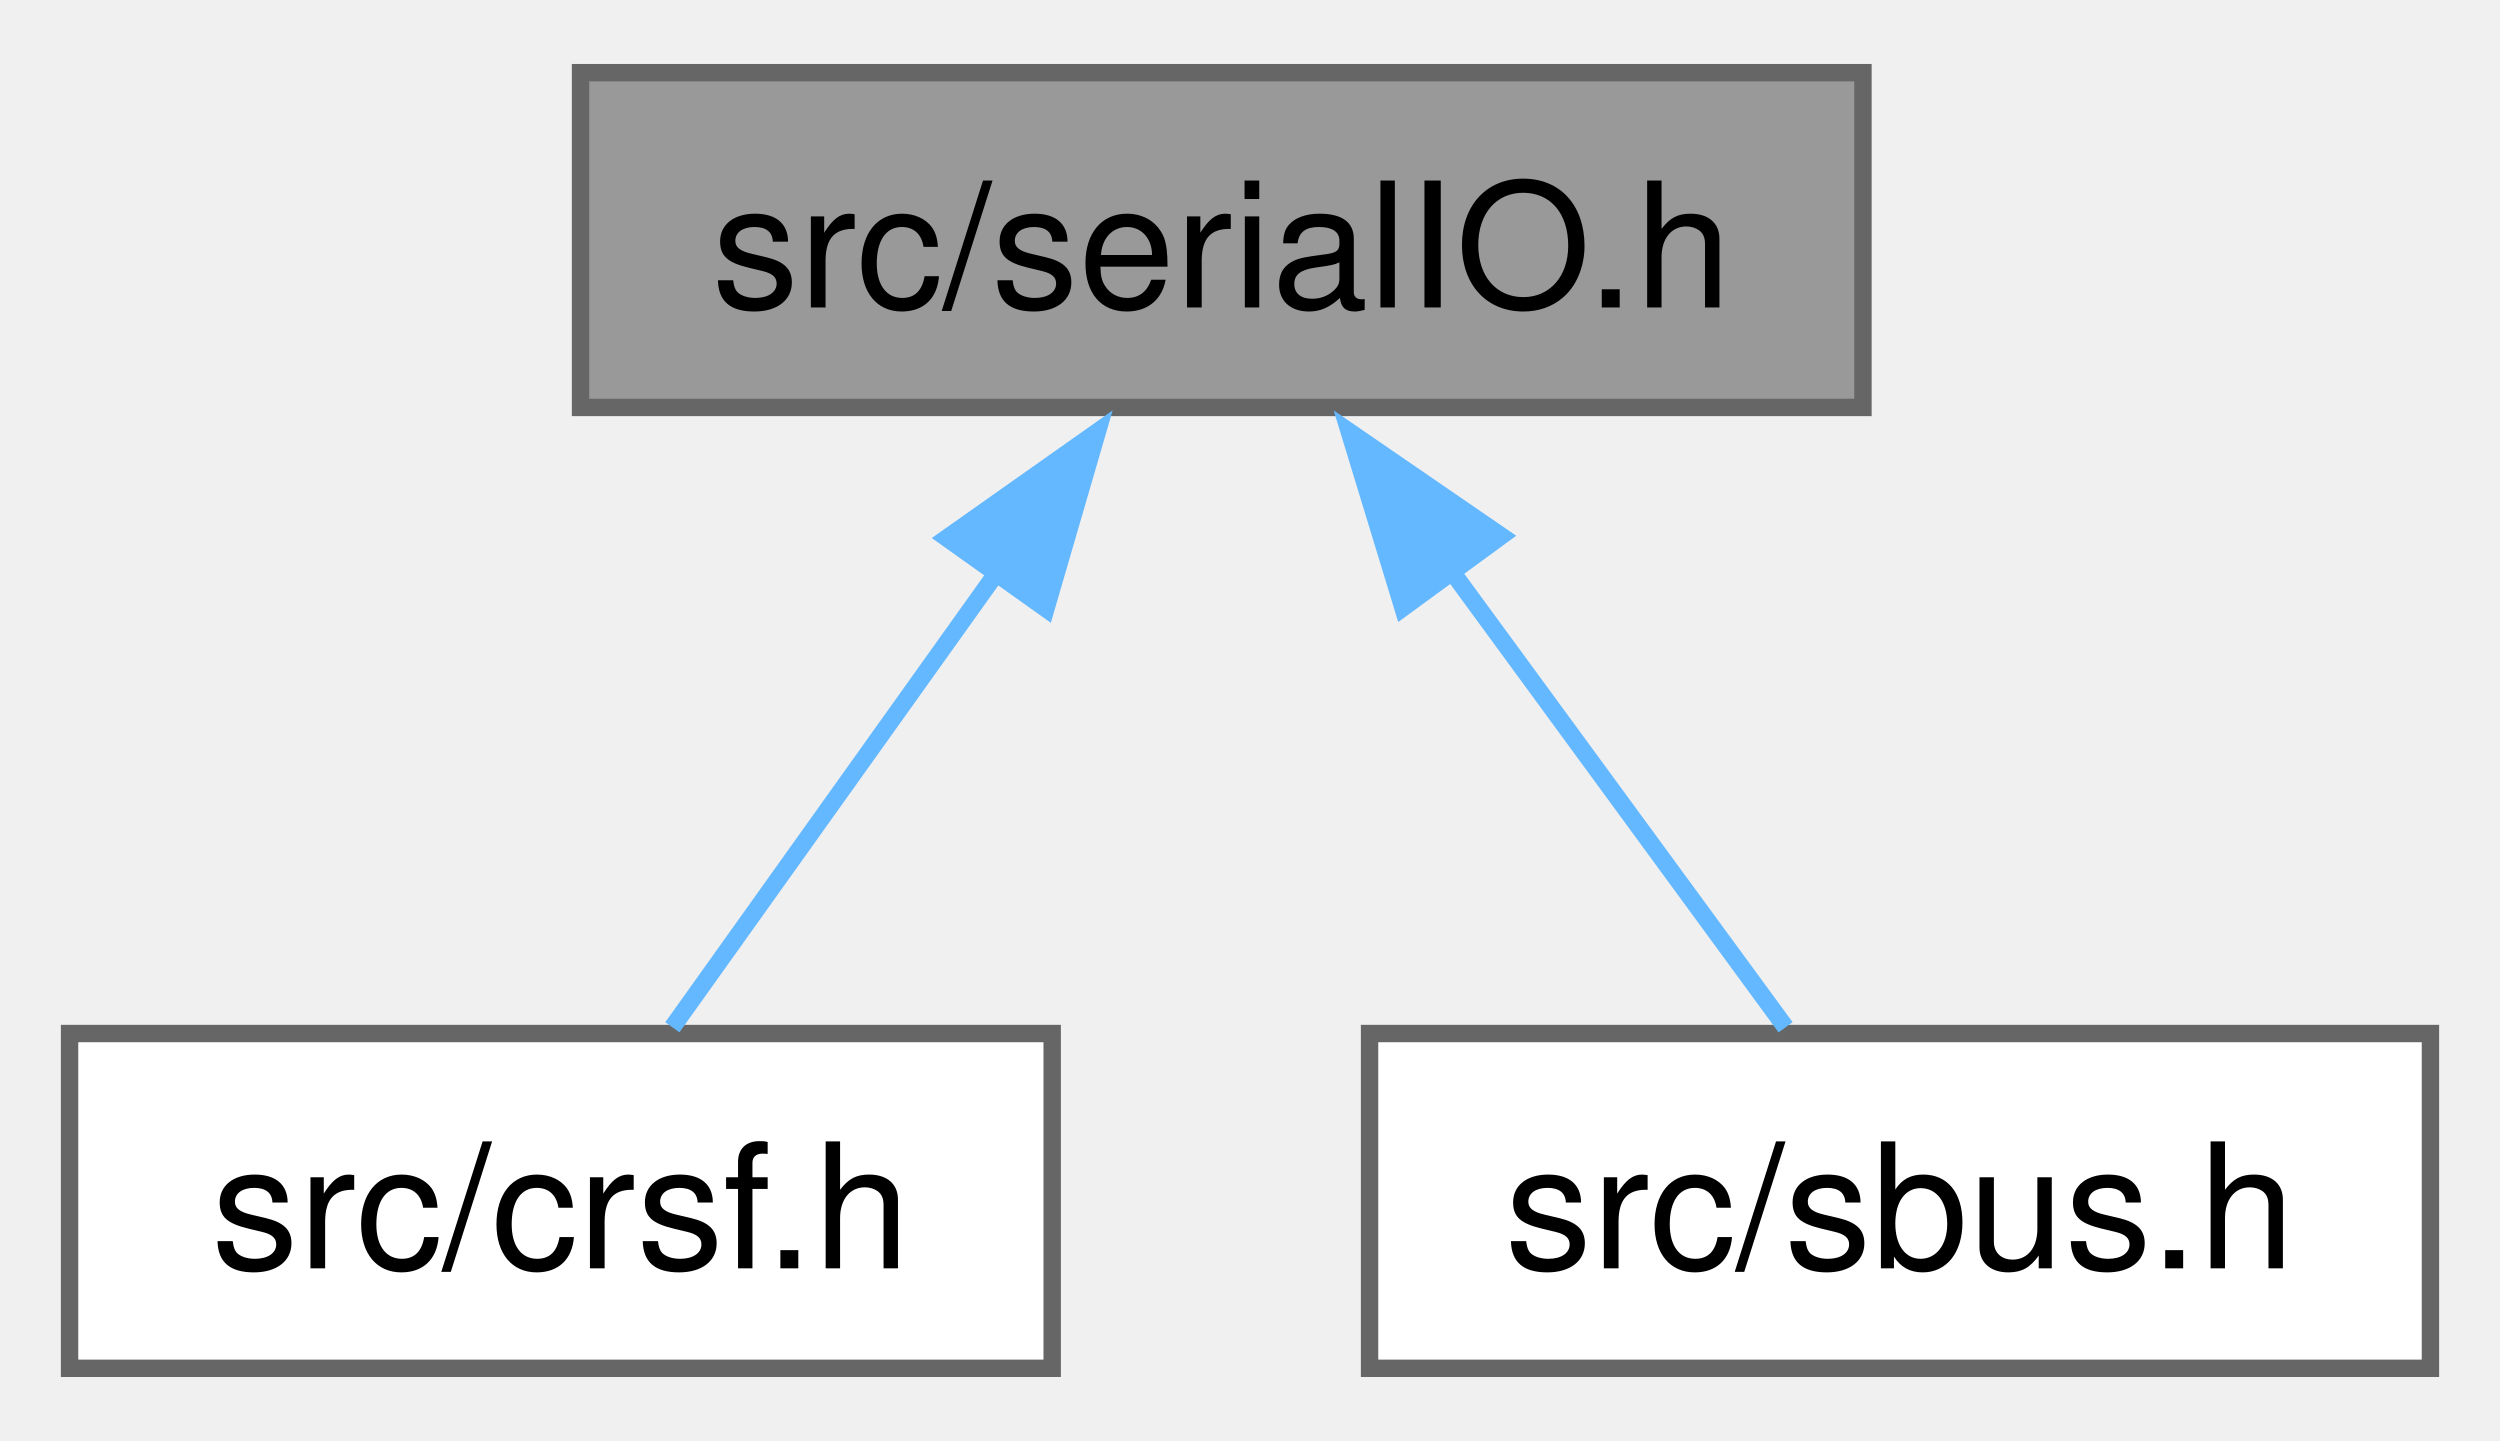
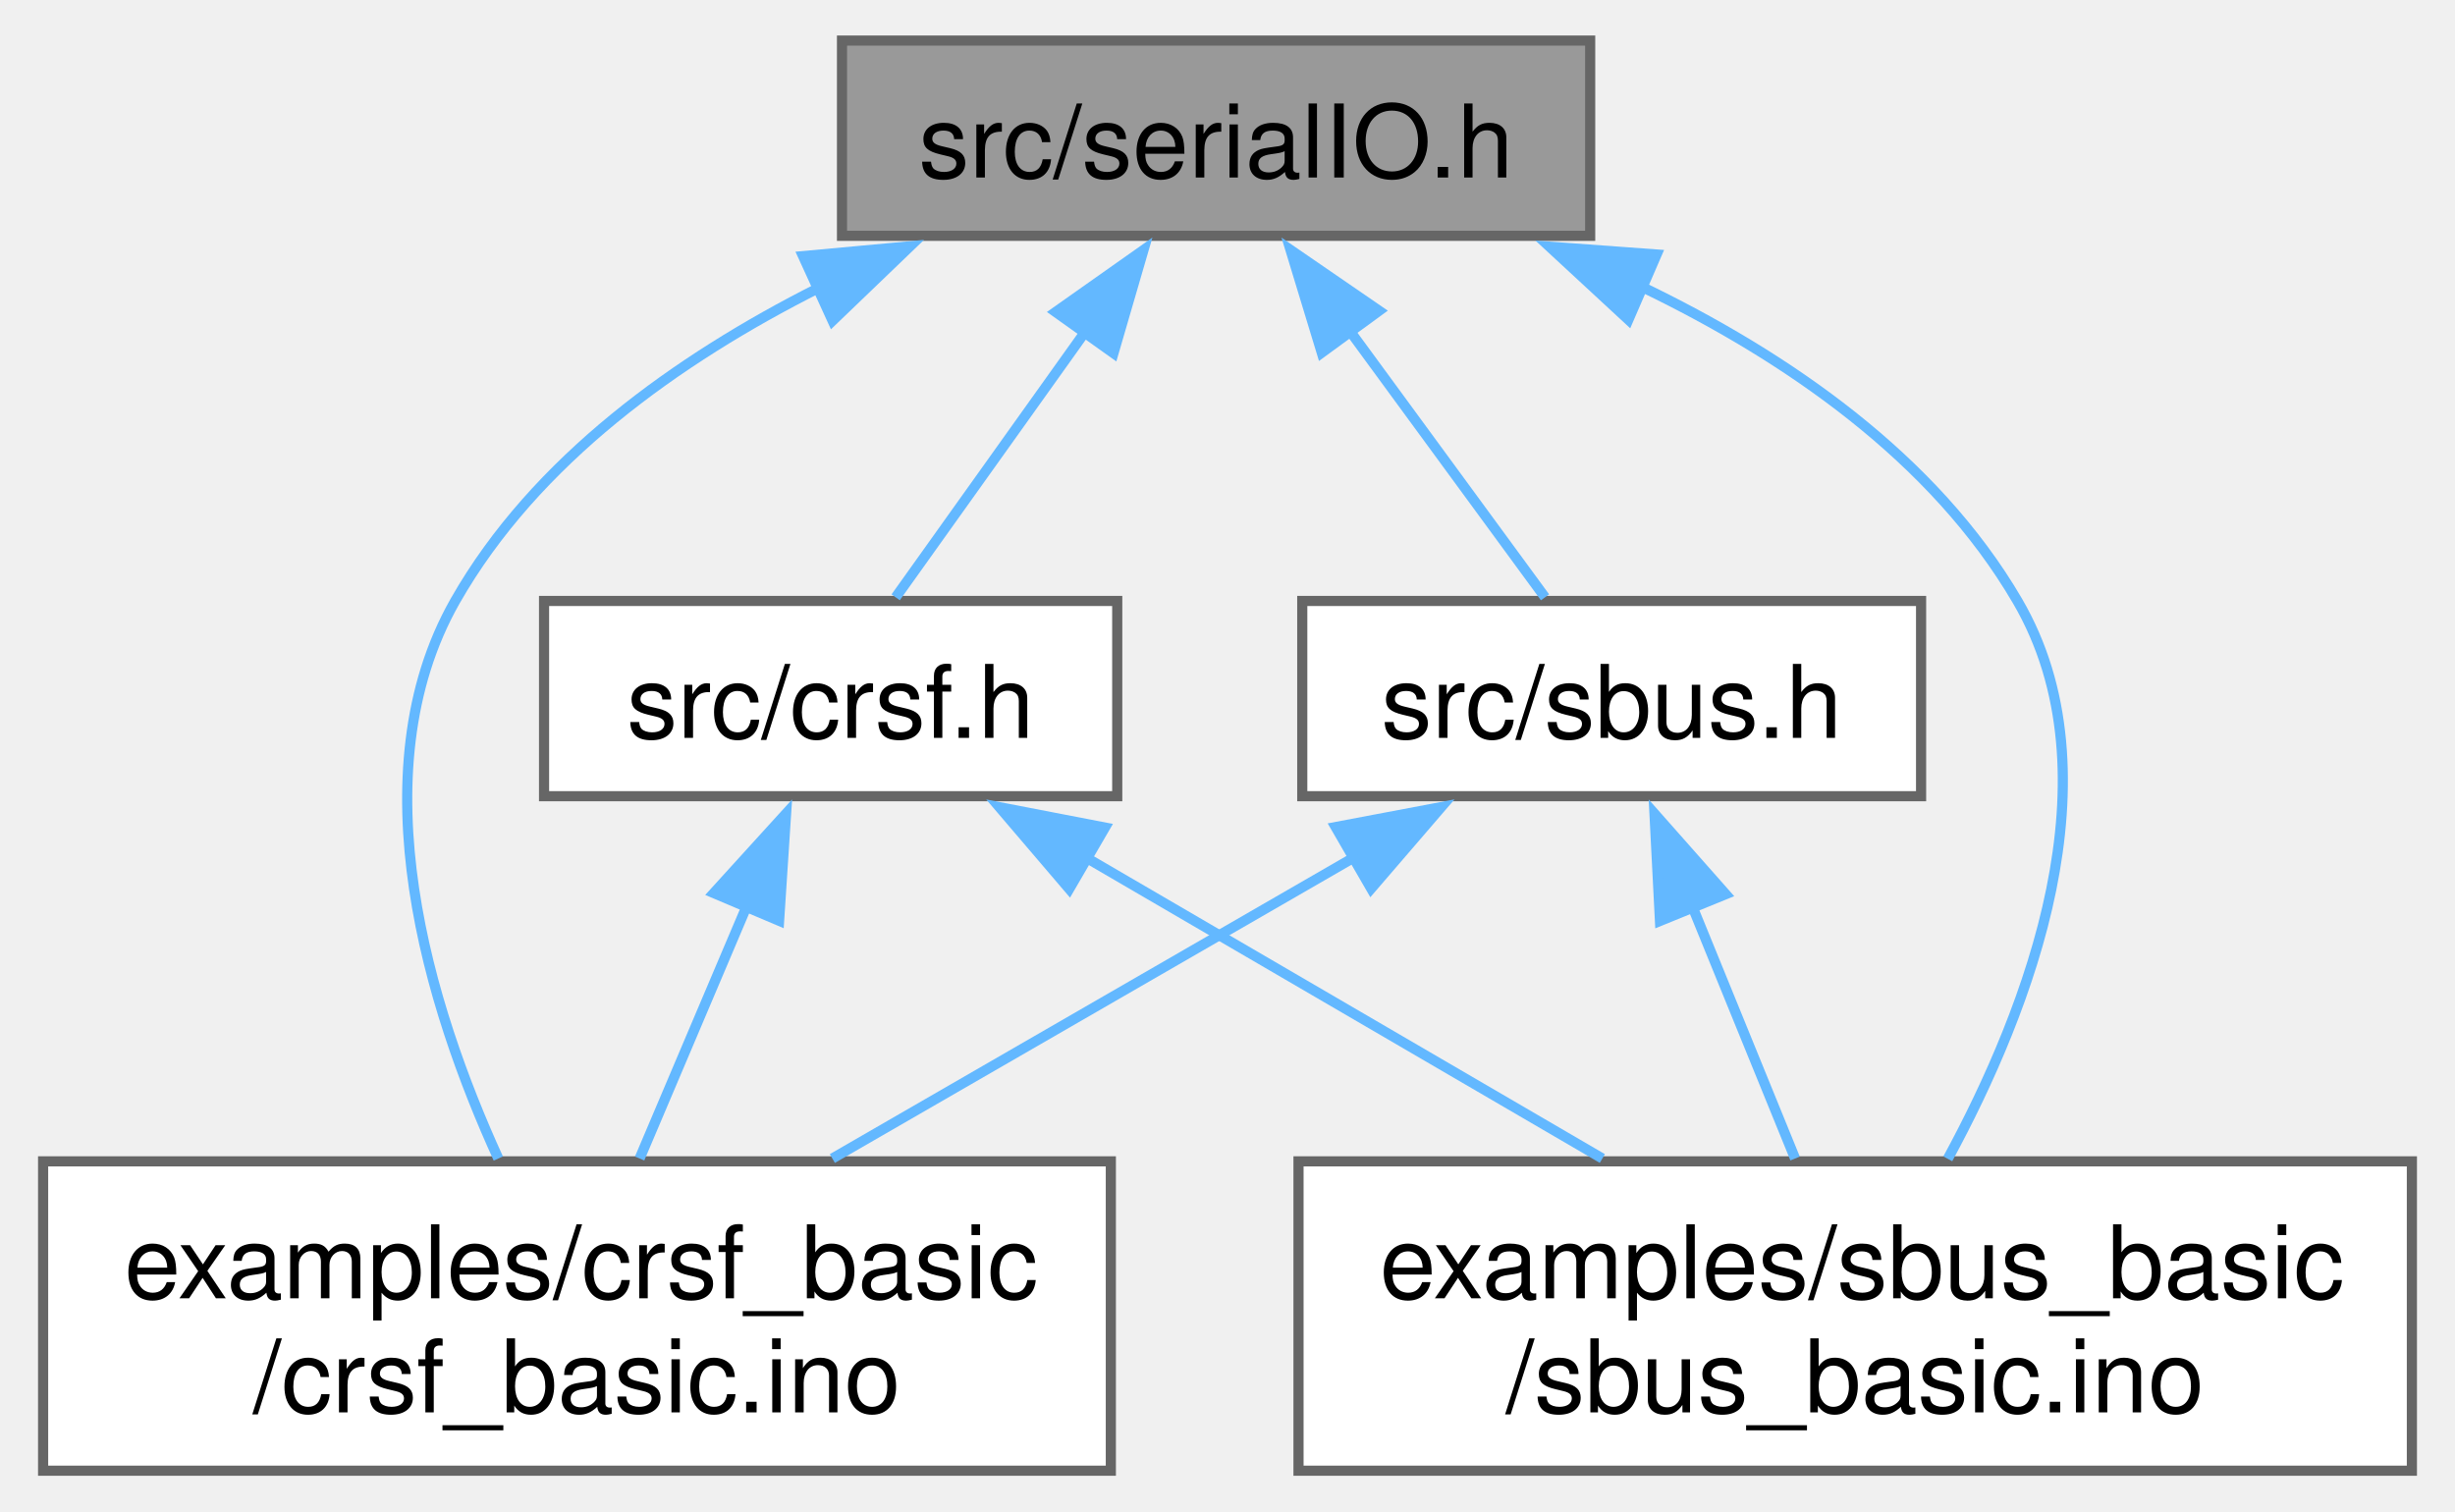
- <svg xmlns="http://www.w3.org/2000/svg" xmlns:xlink="http://www.w3.org/1999/xlink" width="144pt" height="83pt" viewBox="0.00 0.00 143.75 82.50">
-   <g id="graph0" class="graph" transform="scale(1 1) rotate(0) translate(4 78.5)">
+ <svg xmlns="http://www.w3.org/2000/svg" xmlns:xlink="http://www.w3.org/1999/xlink" width="242pt" height="149pt" viewBox="0.00 0.00 241.50 149.00">
+   <g id="graph0" class="graph" transform="scale(1 1) rotate(0) translate(4 145)">
    <g id="Node000001" class="node">
      <g id="a_Node000001">
        <a xlink:title="Header file for serial input/output (IO) functionality.">
-           <polygon fill="#999999" stroke="#666666" points="103.12,-74.5 29.38,-74.5 29.38,-55.25 103.12,-55.25 103.12,-74.5" />
-           <text text-anchor="middle" x="66.25" y="-61" font-family="Helvetica,sans-Serif" font-size="10.00">src/serialIO.h</text>
+           <polygon fill="#999999" stroke="#666666" points="152.5,-141 78.75,-141 78.75,-121.75 152.5,-121.75 152.5,-141" />
+           <text text-anchor="middle" x="115.62" y="-127.5" font-family="Helvetica,sans-Serif" font-size="10.00">src/serialIO.h</text>
        </a>
      </g>
    </g>
    <g id="Node000002" class="node">
      <g id="a_Node000002">
-         <a xlink:href="crsf_8h.html" target="_top" xlink:title="Header file for the CRSF protocol implementation.">
-           <polygon fill="white" stroke="#666666" points="56.5,-19.25 0,-19.25 0,0 56.5,0 56.5,-19.25" />
-           <text text-anchor="middle" x="28.25" y="-5.75" font-family="Helvetica,sans-Serif" font-size="10.00">src/crsf.h</text>
+         <a xlink:href="crsf__basic_8ino.html" target="_top" xlink:title=" ">
+           <polygon fill="white" stroke="#666666" points="105.25,-30.5 0,-30.5 0,0 105.25,0 105.25,-30.5" />
+           <text text-anchor="start" x="8" y="-17" font-family="Helvetica,sans-Serif" font-size="10.00">examples/crsf_basic</text>
+           <text text-anchor="middle" x="52.62" y="-5.75" font-family="Helvetica,sans-Serif" font-size="10.00">/crsf_basic.ino</text>
        </a>
      </g>
    </g>
    <g id="edge1_Node000001_Node000002" class="edge">
      <g id="a_edge1_Node000001_Node000002">
        <a xlink:title=" ">
-           <path fill="none" stroke="#63b8ff" d="M53.45,-45.94C47.13,-37.09 39.79,-26.79 34.66,-19.61" />
-           <polygon fill="#63b8ff" stroke="#63b8ff" points="50.44,-47.74 59.1,-53.85 56.14,-43.68 50.44,-47.74" />
+           <path fill="none" stroke="#63b8ff" d="M76.41,-116.59C62.57,-109.61 48.5,-99.6 40.62,-85.75 30.88,-68.61 38.14,-45.54 44.87,-30.78" />
+           <polygon fill="#63b8ff" stroke="#63b8ff" points="74.91,-119.75 85.46,-120.72 77.82,-113.38 74.91,-119.75" />
        </a>
      </g>
    </g>
    <g id="Node000003" class="node">
      <g id="a_Node000003">
-         <a xlink:href="sbus_8h.html" target="_top" xlink:title="Header file for the SBUS protocol implementation.">
-           <polygon fill="white" stroke="#666666" points="135.75,-19.25 74.75,-19.25 74.75,0 135.75,0 135.75,-19.25" />
-           <text text-anchor="middle" x="105.25" y="-5.75" font-family="Helvetica,sans-Serif" font-size="10.00">src/sbus.h</text>
+         <a xlink:href="sbus__basic_8ino.html" target="_top" xlink:title=" ">
+           <polygon fill="white" stroke="#666666" points="233.5,-30.5 123.75,-30.5 123.75,0 233.5,0 233.5,-30.5" />
+           <text text-anchor="start" x="131.75" y="-17" font-family="Helvetica,sans-Serif" font-size="10.00">examples/sbus_basic</text>
+           <text text-anchor="middle" x="178.62" y="-5.75" font-family="Helvetica,sans-Serif" font-size="10.00">/sbus_basic.ino</text>
        </a>
      </g>
    </g>
    <g id="edge2_Node000001_Node000003" class="edge">
      <g id="a_edge2_Node000001_Node000003">
        <a xlink:title=" ">
-           <path fill="none" stroke="#63b8ff" d="M79.39,-45.94C85.87,-37.09 93.41,-26.79 98.67,-19.61" />
-           <polygon fill="#63b8ff" stroke="#63b8ff" points="76.67,-43.73 73.58,-53.86 82.32,-47.86 76.67,-43.73" />
+           <path fill="none" stroke="#63b8ff" d="M157.45,-116.79C171.84,-109.88 186.38,-99.87 194.62,-85.75 204.67,-68.53 195.75,-45.48 187.75,-30.75" />
+           <polygon fill="#63b8ff" stroke="#63b8ff" points="156.27,-113.48 148.49,-120.68 159.05,-119.91 156.27,-113.48" />
+         </a>
+       </g>
+     </g>
+     <g id="Node000004" class="node">
+       <g id="a_Node000004">
+         <a xlink:href="crsf_8h.html" target="_top" xlink:title="Header file for the CRSF protocol implementation.">
+           <polygon fill="white" stroke="#666666" points="105.88,-85.75 49.38,-85.75 49.38,-66.5 105.88,-66.5 105.88,-85.75" />
+           <text text-anchor="middle" x="77.62" y="-72.25" font-family="Helvetica,sans-Serif" font-size="10.00">src/crsf.h</text>
+         </a>
+       </g>
+     </g>
+     <g id="edge3_Node000001_Node000004" class="edge">
+       <g id="a_edge3_Node000001_Node000004">
+         <a xlink:title=" ">
+           <path fill="none" stroke="#63b8ff" d="M102.83,-112.44C96.51,-103.59 89.16,-93.29 84.04,-86.11" />
+           <polygon fill="#63b8ff" stroke="#63b8ff" points="99.81,-114.24 108.47,-120.35 105.51,-110.18 99.81,-114.24" />
+         </a>
+       </g>
+     </g>
+     <g id="Node000005" class="node">
+       <g id="a_Node000005">
+         <a xlink:href="sbus_8h.html" target="_top" xlink:title="Header file for the SBUS protocol implementation.">
+           <polygon fill="white" stroke="#666666" points="185.12,-85.75 124.12,-85.75 124.12,-66.5 185.12,-66.5 185.12,-85.75" />
+           <text text-anchor="middle" x="154.62" y="-72.25" font-family="Helvetica,sans-Serif" font-size="10.00">src/sbus.h</text>
+         </a>
+       </g>
+     </g>
+     <g id="edge6_Node000001_Node000005" class="edge">
+       <g id="a_edge6_Node000001_Node000005">
+         <a xlink:title=" ">
+           <path fill="none" stroke="#63b8ff" d="M128.76,-112.44C135.25,-103.59 142.79,-93.29 148.05,-86.11" />
+           <polygon fill="#63b8ff" stroke="#63b8ff" points="126.04,-110.23 122.96,-120.36 131.69,-114.36 126.04,-110.23" />
+         </a>
+       </g>
+     </g>
+     <g id="edge4_Node000004_Node000002" class="edge">
+       <g id="a_edge4_Node000004_Node000002">
+         <a xlink:title=" ">
+           <path fill="none" stroke="#63b8ff" d="M69.4,-55.76C65.95,-47.63 62,-38.32 58.8,-30.78" />
+           <polygon fill="#63b8ff" stroke="#63b8ff" points="66.11,-56.95 73.24,-64.79 72.55,-54.22 66.11,-56.95" />
+         </a>
+       </g>
+     </g>
+     <g id="edge5_Node000004_Node000003" class="edge">
+       <g id="a_edge5_Node000004_Node000003">
+         <a xlink:title=" ">
+           <path fill="none" stroke="#63b8ff" d="M102.48,-60.64C118.06,-51.55 138.09,-39.88 153.7,-30.78" />
+           <polygon fill="#63b8ff" stroke="#63b8ff" points="101.15,-57.36 94.27,-65.42 104.67,-63.41 101.15,-57.36" />
+         </a>
+       </g>
+     </g>
+     <g id="edge7_Node000005_Node000002" class="edge">
+       <g id="a_edge7_Node000005_Node000002">
+         <a xlink:title=" ">
+           <path fill="none" stroke="#63b8ff" d="M129.53,-60.64C113.78,-51.55 93.56,-39.88 77.8,-30.78" />
+           <polygon fill="#63b8ff" stroke="#63b8ff" points="127.41,-63.46 137.82,-65.43 130.91,-57.4 127.41,-63.46" />
+         </a>
+       </g>
+     </g>
+     <g id="edge8_Node000005_Node000003" class="edge">
+       <g id="a_edge8_Node000005_Node000003">
+         <a xlink:title=" ">
+           <path fill="none" stroke="#63b8ff" d="M162.52,-55.76C165.84,-47.63 169.63,-38.32 172.7,-30.78" />
+           <polygon fill="#63b8ff" stroke="#63b8ff" points="159.38,-54.2 158.84,-64.78 165.86,-56.84 159.38,-54.2" />
        </a>
      </g>
    </g>
  </g>
</svg>
